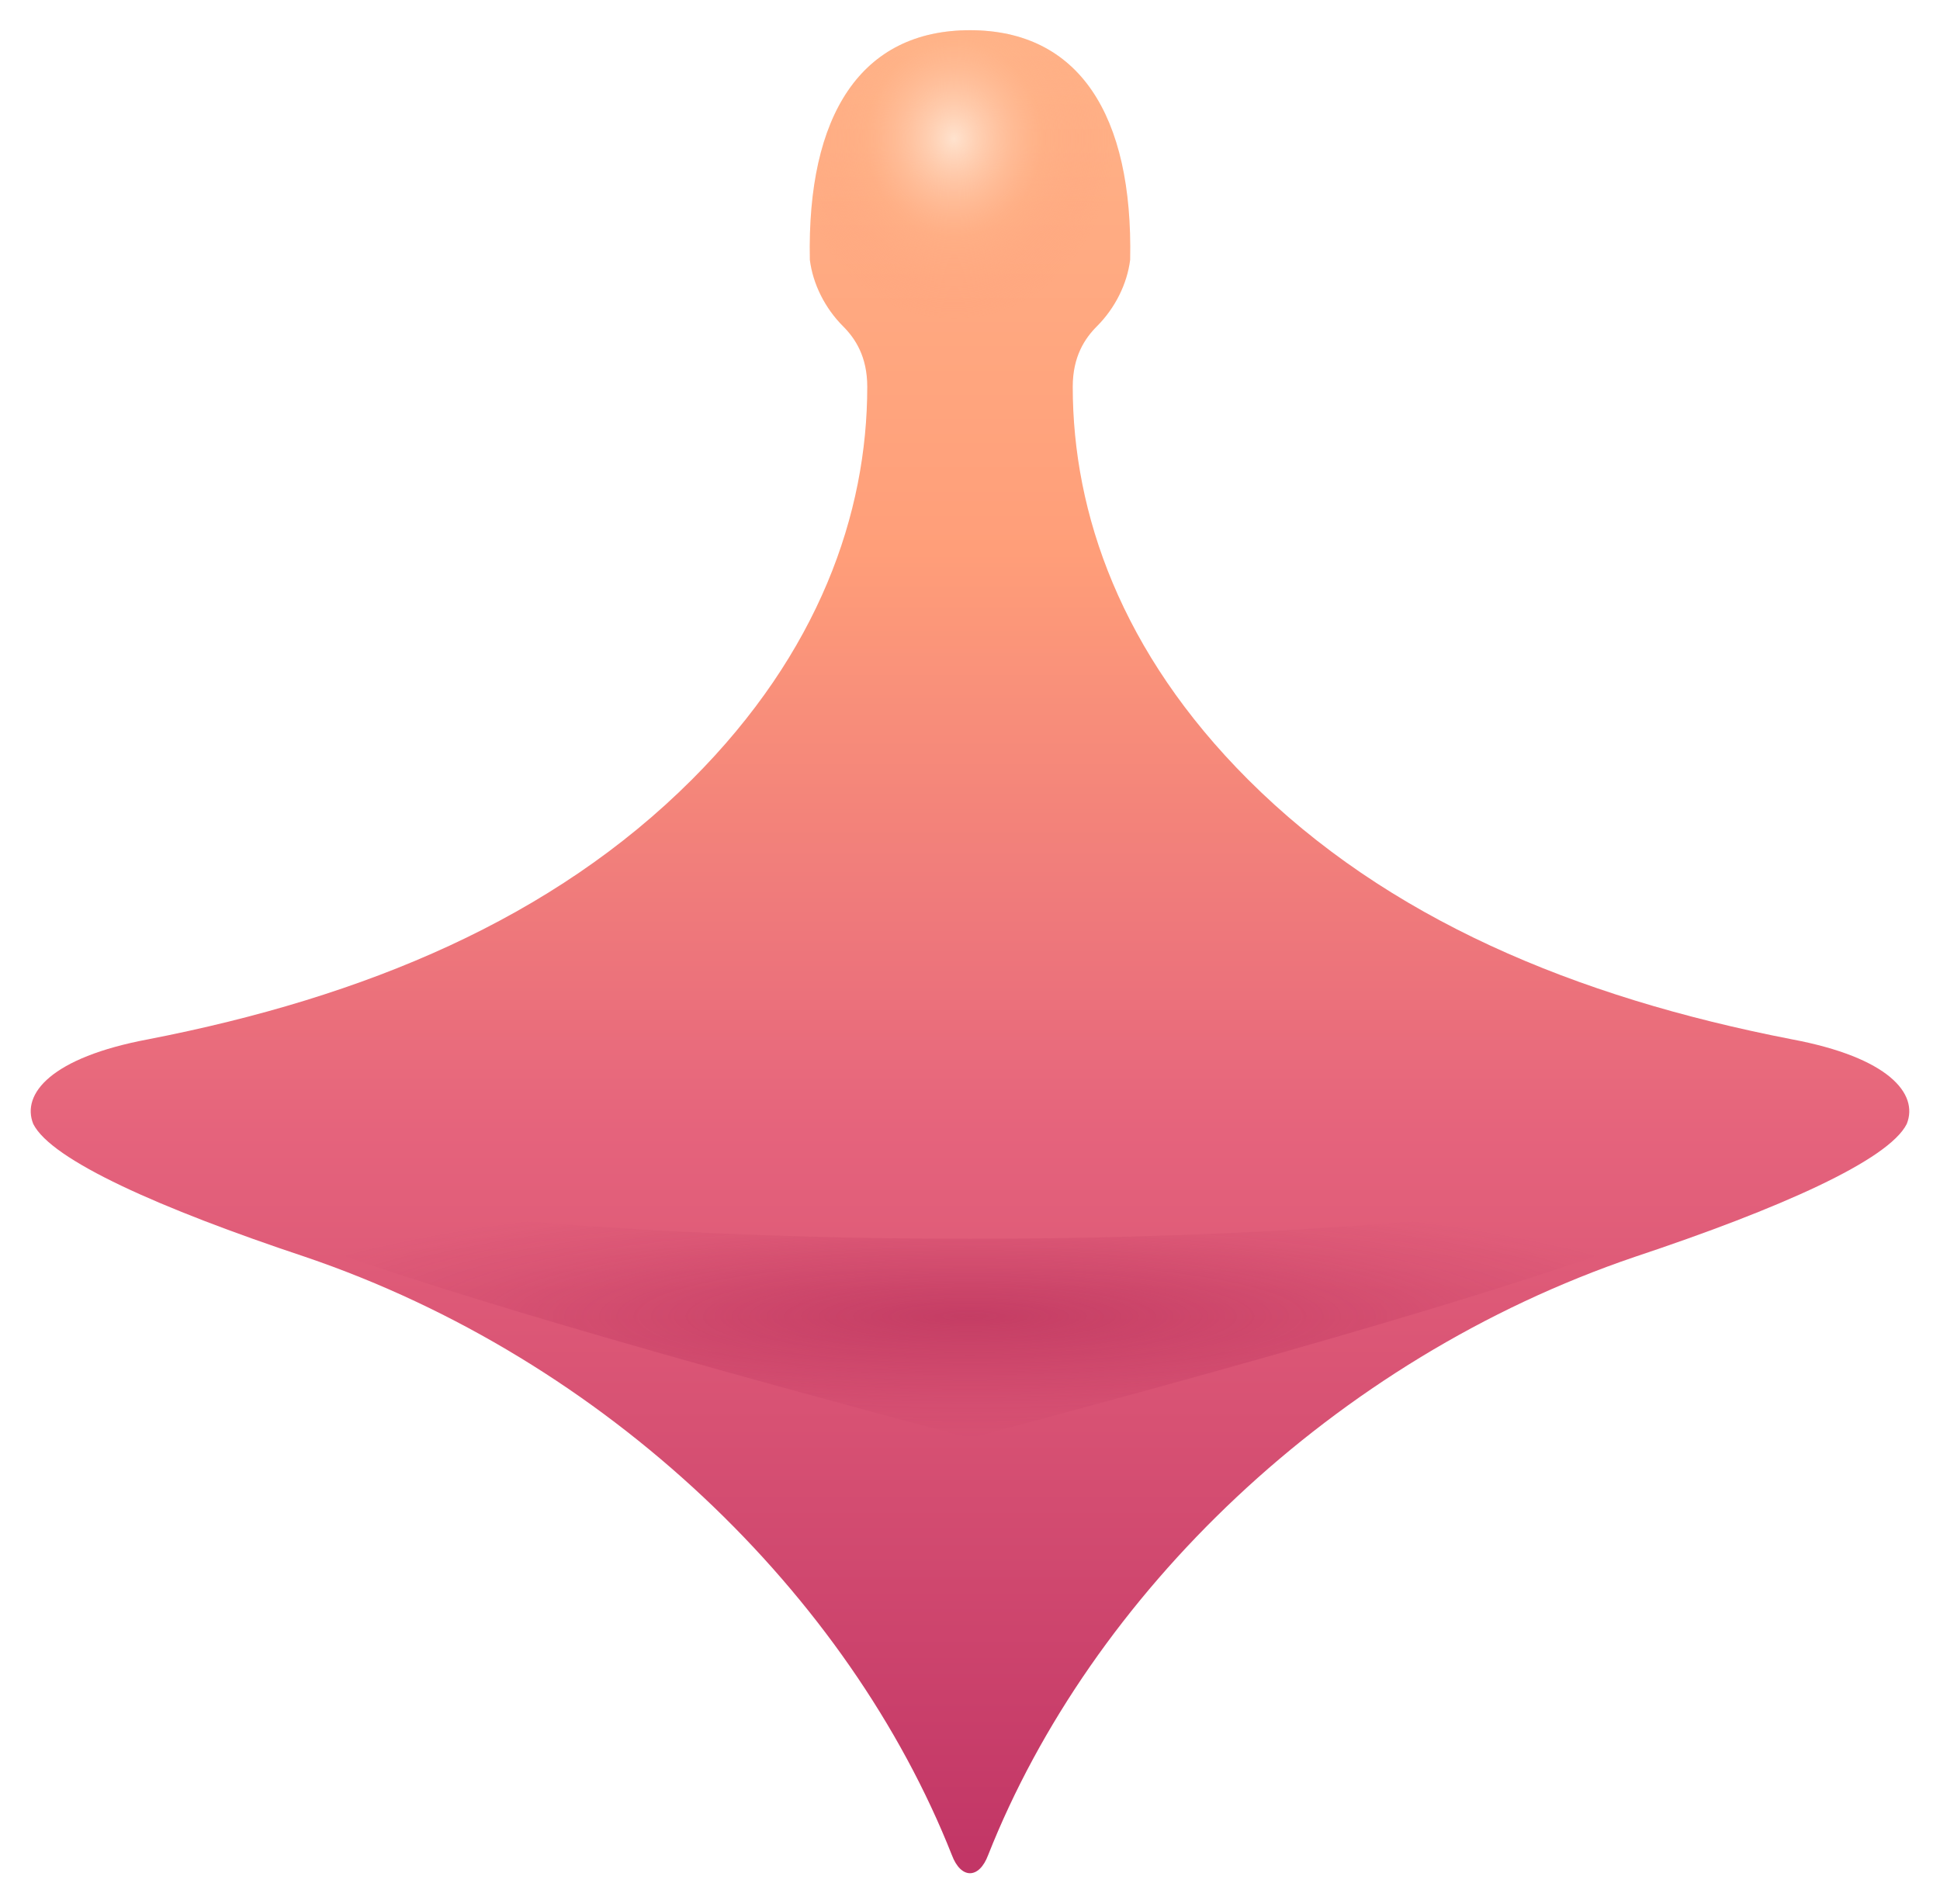
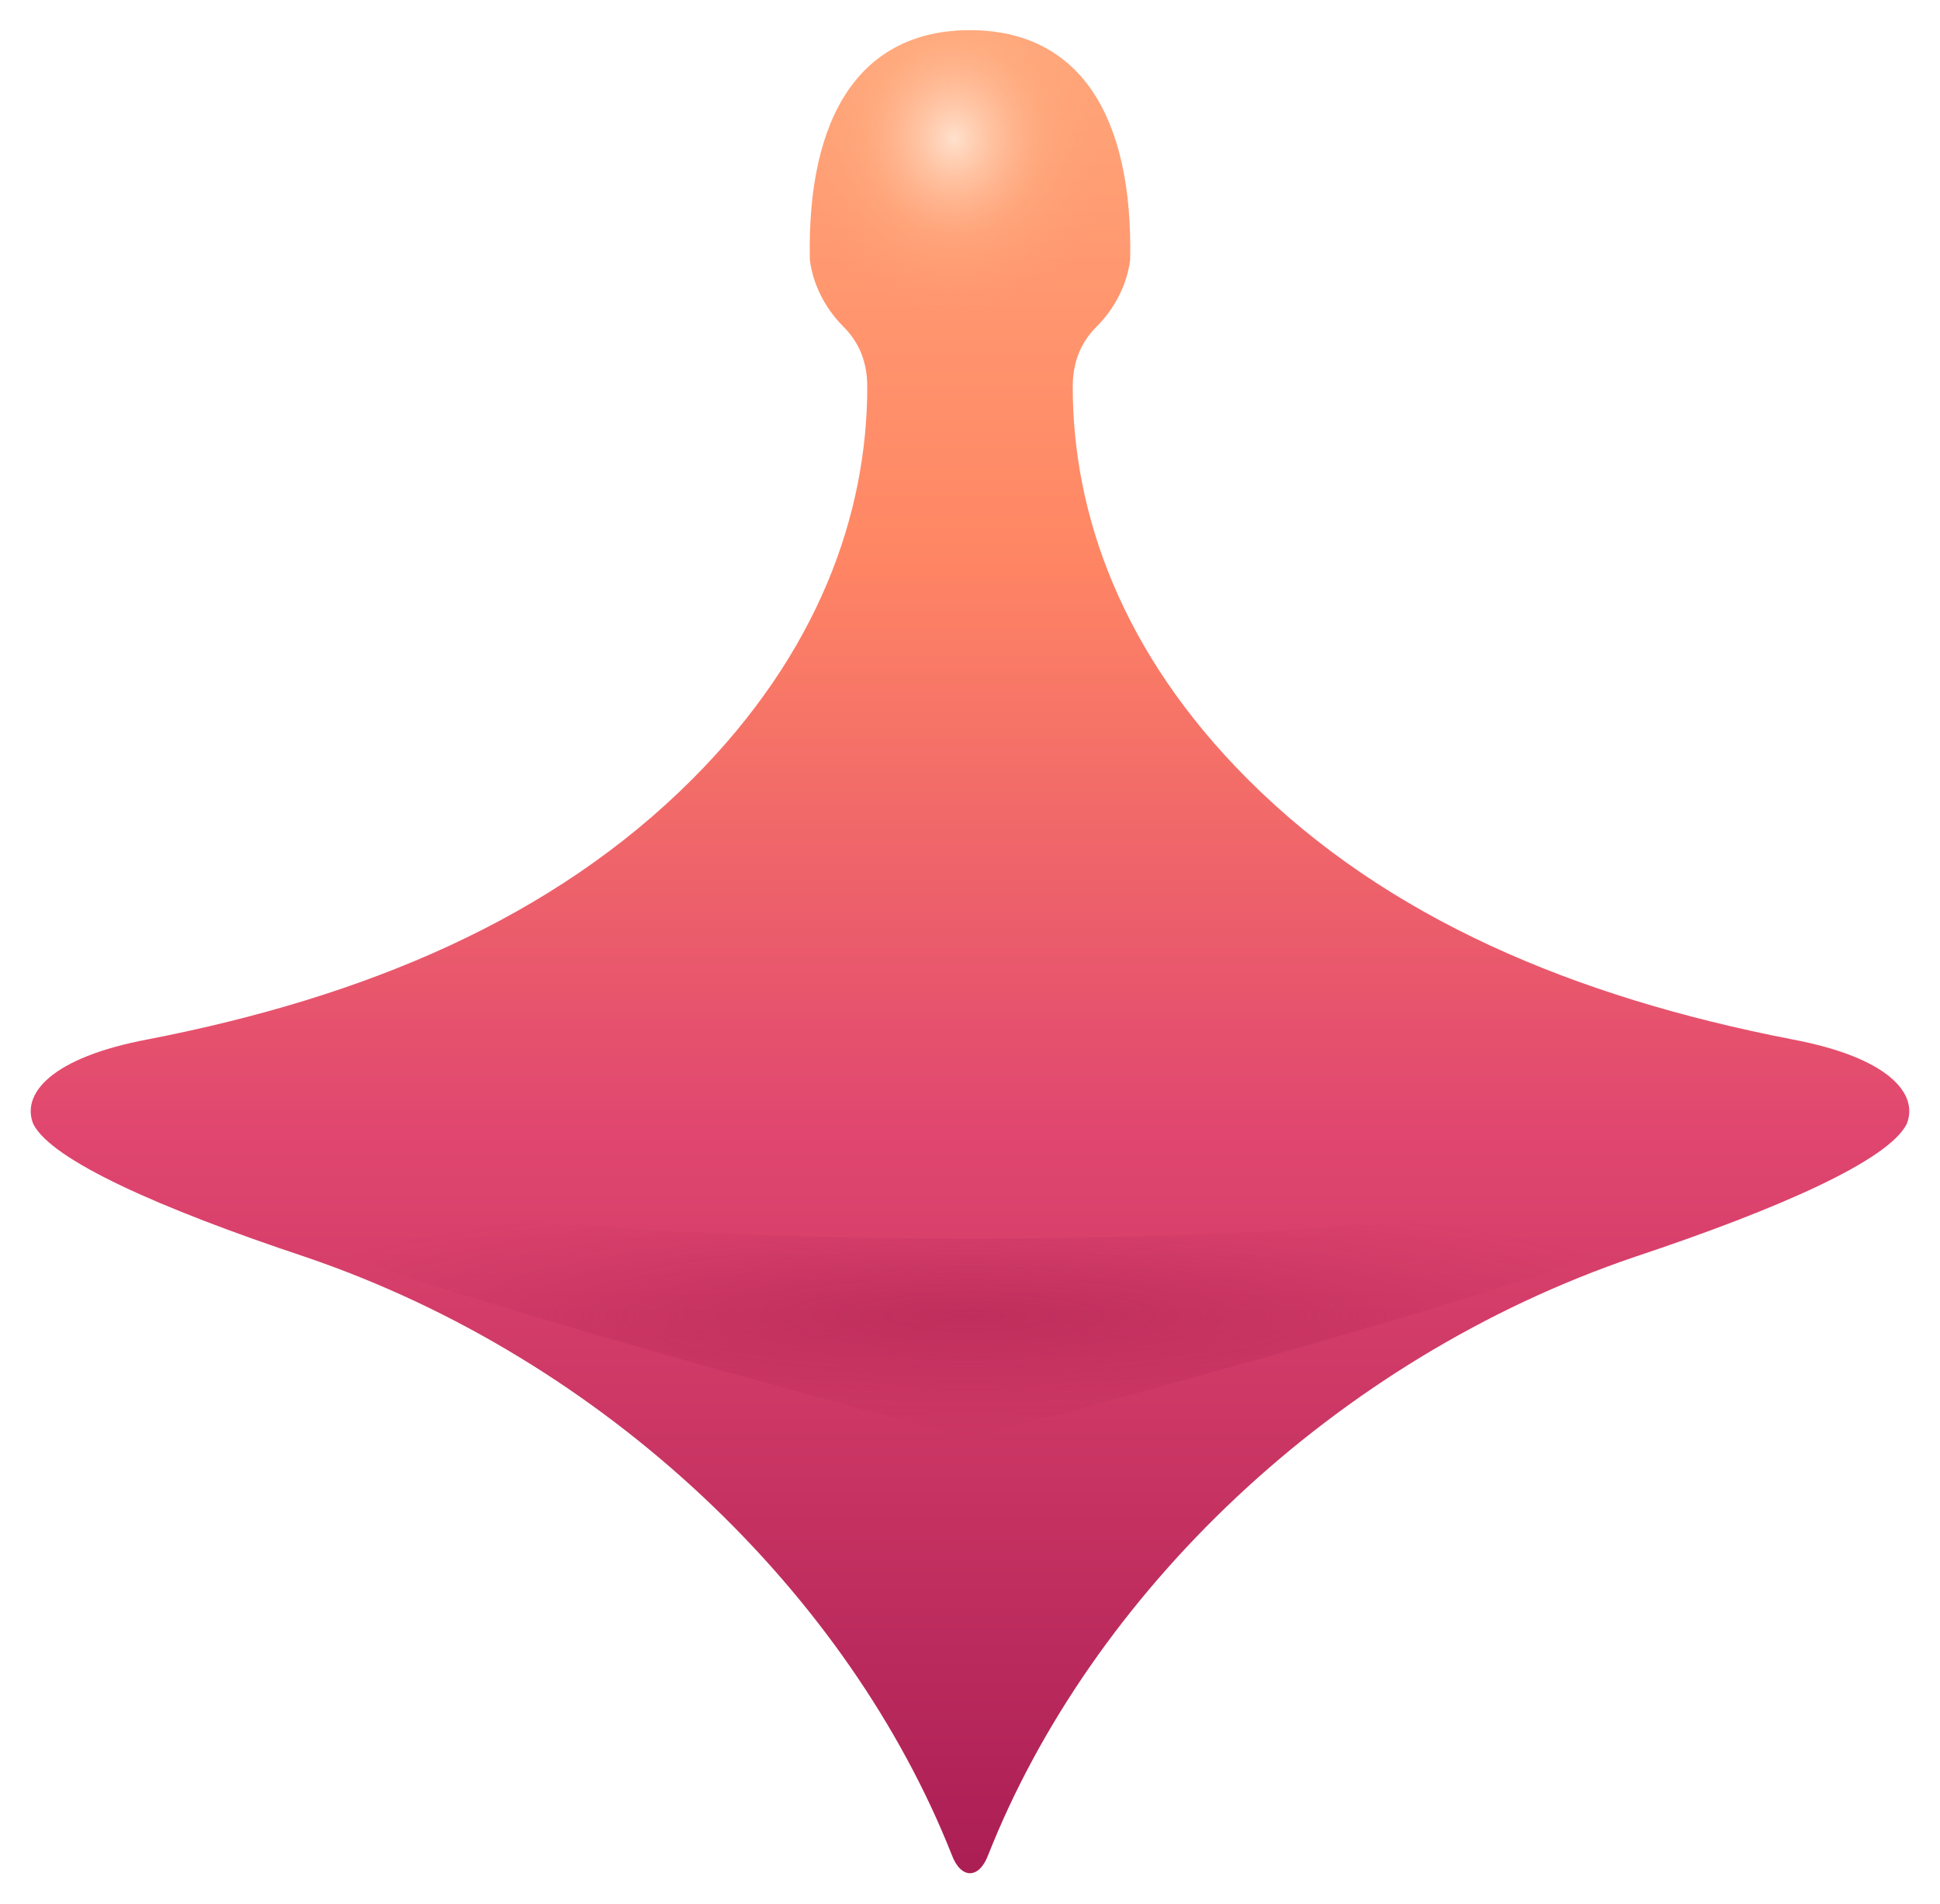
<svg xmlns="http://www.w3.org/2000/svg" viewBox="179 32 642 630" width="100%" height="100%">
  <defs>
    <linearGradient id="bodyGradient" x1="0%" y1="0%" x2="0%" y2="100%">
-       <stop offset="0%" stop-color="#FFB388" />
-       <stop offset="28%" stop-color="#FF9E79" />
-       <stop offset="60%" stop-color="#E5637C" />
-       <stop offset="100%" stop-color="#C23666" />
+       <stop offset="0%" stop-color="#FFA679" />
+       <stop offset="28%" stop-color="#FF8664" />
+       <stop offset="60%" stop-color="#E0466F" />
+       <stop offset="100%" stop-color="#AC1F55" />
    </linearGradient>
    <radialGradient id="knobShine" cx="45%" cy="30%" r="50%">
      <stop offset="0%" stop-color="#FFE8D6" stop-opacity="0.9" />
      <stop offset="55%" stop-color="#FFB388" stop-opacity="0.4" />
      <stop offset="100%" stop-color="#FF9E79" stop-opacity="0" />
    </radialGradient>
    <radialGradient id="rightShoulderGlow" cx="68%" cy="42%" r="35%">
      <stop offset="0%" stop-color="#FFCBB0" stop-opacity="0.7" />
      <stop offset="60%" stop-color="#FF9E79" stop-opacity="0.2" />
      <stop offset="100%" stop-color="#E5637C" stop-opacity="0" />
    </radialGradient>
    <radialGradient id="midShadow" cx="50%" cy="58%" r="42%">
      <stop offset="0%" stop-color="#A81D4E" stop-opacity="0.45" />
      <stop offset="70%" stop-color="#A81D4E" stop-opacity="0.1" />
      <stop offset="100%" stop-color="#A81D4E" stop-opacity="0" />
    </radialGradient>
  </defs>
  <path d="     M 500, 42     C 536, 42  554, 70  553, 118     C 552, 126  548, 134  542, 140     C 538, 144  534, 150  534, 160     C 534, 202  550, 248  592, 290     C 638, 336  700, 362  772, 376     C 804, 382  814, 394  810, 404     C 804, 416  768, 432  720, 448     C 620, 482  540, 560  506, 646     C 503, 654  497, 654  494, 646     C 460, 560  380, 482  280, 448     C 232, 432  196, 416  190, 404     C 186, 394  196, 382  228, 376     C 300, 362  362, 336  408, 290     C 450, 248  466, 202  466, 160     C 466, 150  462, 144  458, 140     C 452, 134  448, 126  447, 118     C 446, 70  464, 42  500, 42     Z   " fill="url(#bodyGradient)" />
  <path d="     M 500, 42     C 536, 42  554, 70  553, 118     C 552, 126  548, 134  542, 140     C 538, 144  534, 150  534, 160     C 512, 162  488, 162  466, 160     C 466, 150  462, 144  458, 140     C 452, 134  448, 126  447, 118     C 446, 70  464, 42  500, 42     Z   " fill="url(#knobShine)" />
  <path d="     M 210, 412     C 330, 452  670, 452  790, 412     C 750, 436  680, 460  500, 508     C 320, 460  250, 436  210, 412     Z   " fill="url(#midShadow)" />
  <path d="     M 500, 160     C 534, 202  550, 248  592, 290     C 638, 336  700, 362  772, 376     C 804, 382  814, 394  810, 404     C 750, 414  680, 392  620, 350     C 564, 310  534, 240  500, 160     Z   " fill="url(#rightShoulderGlow)" />
</svg>
